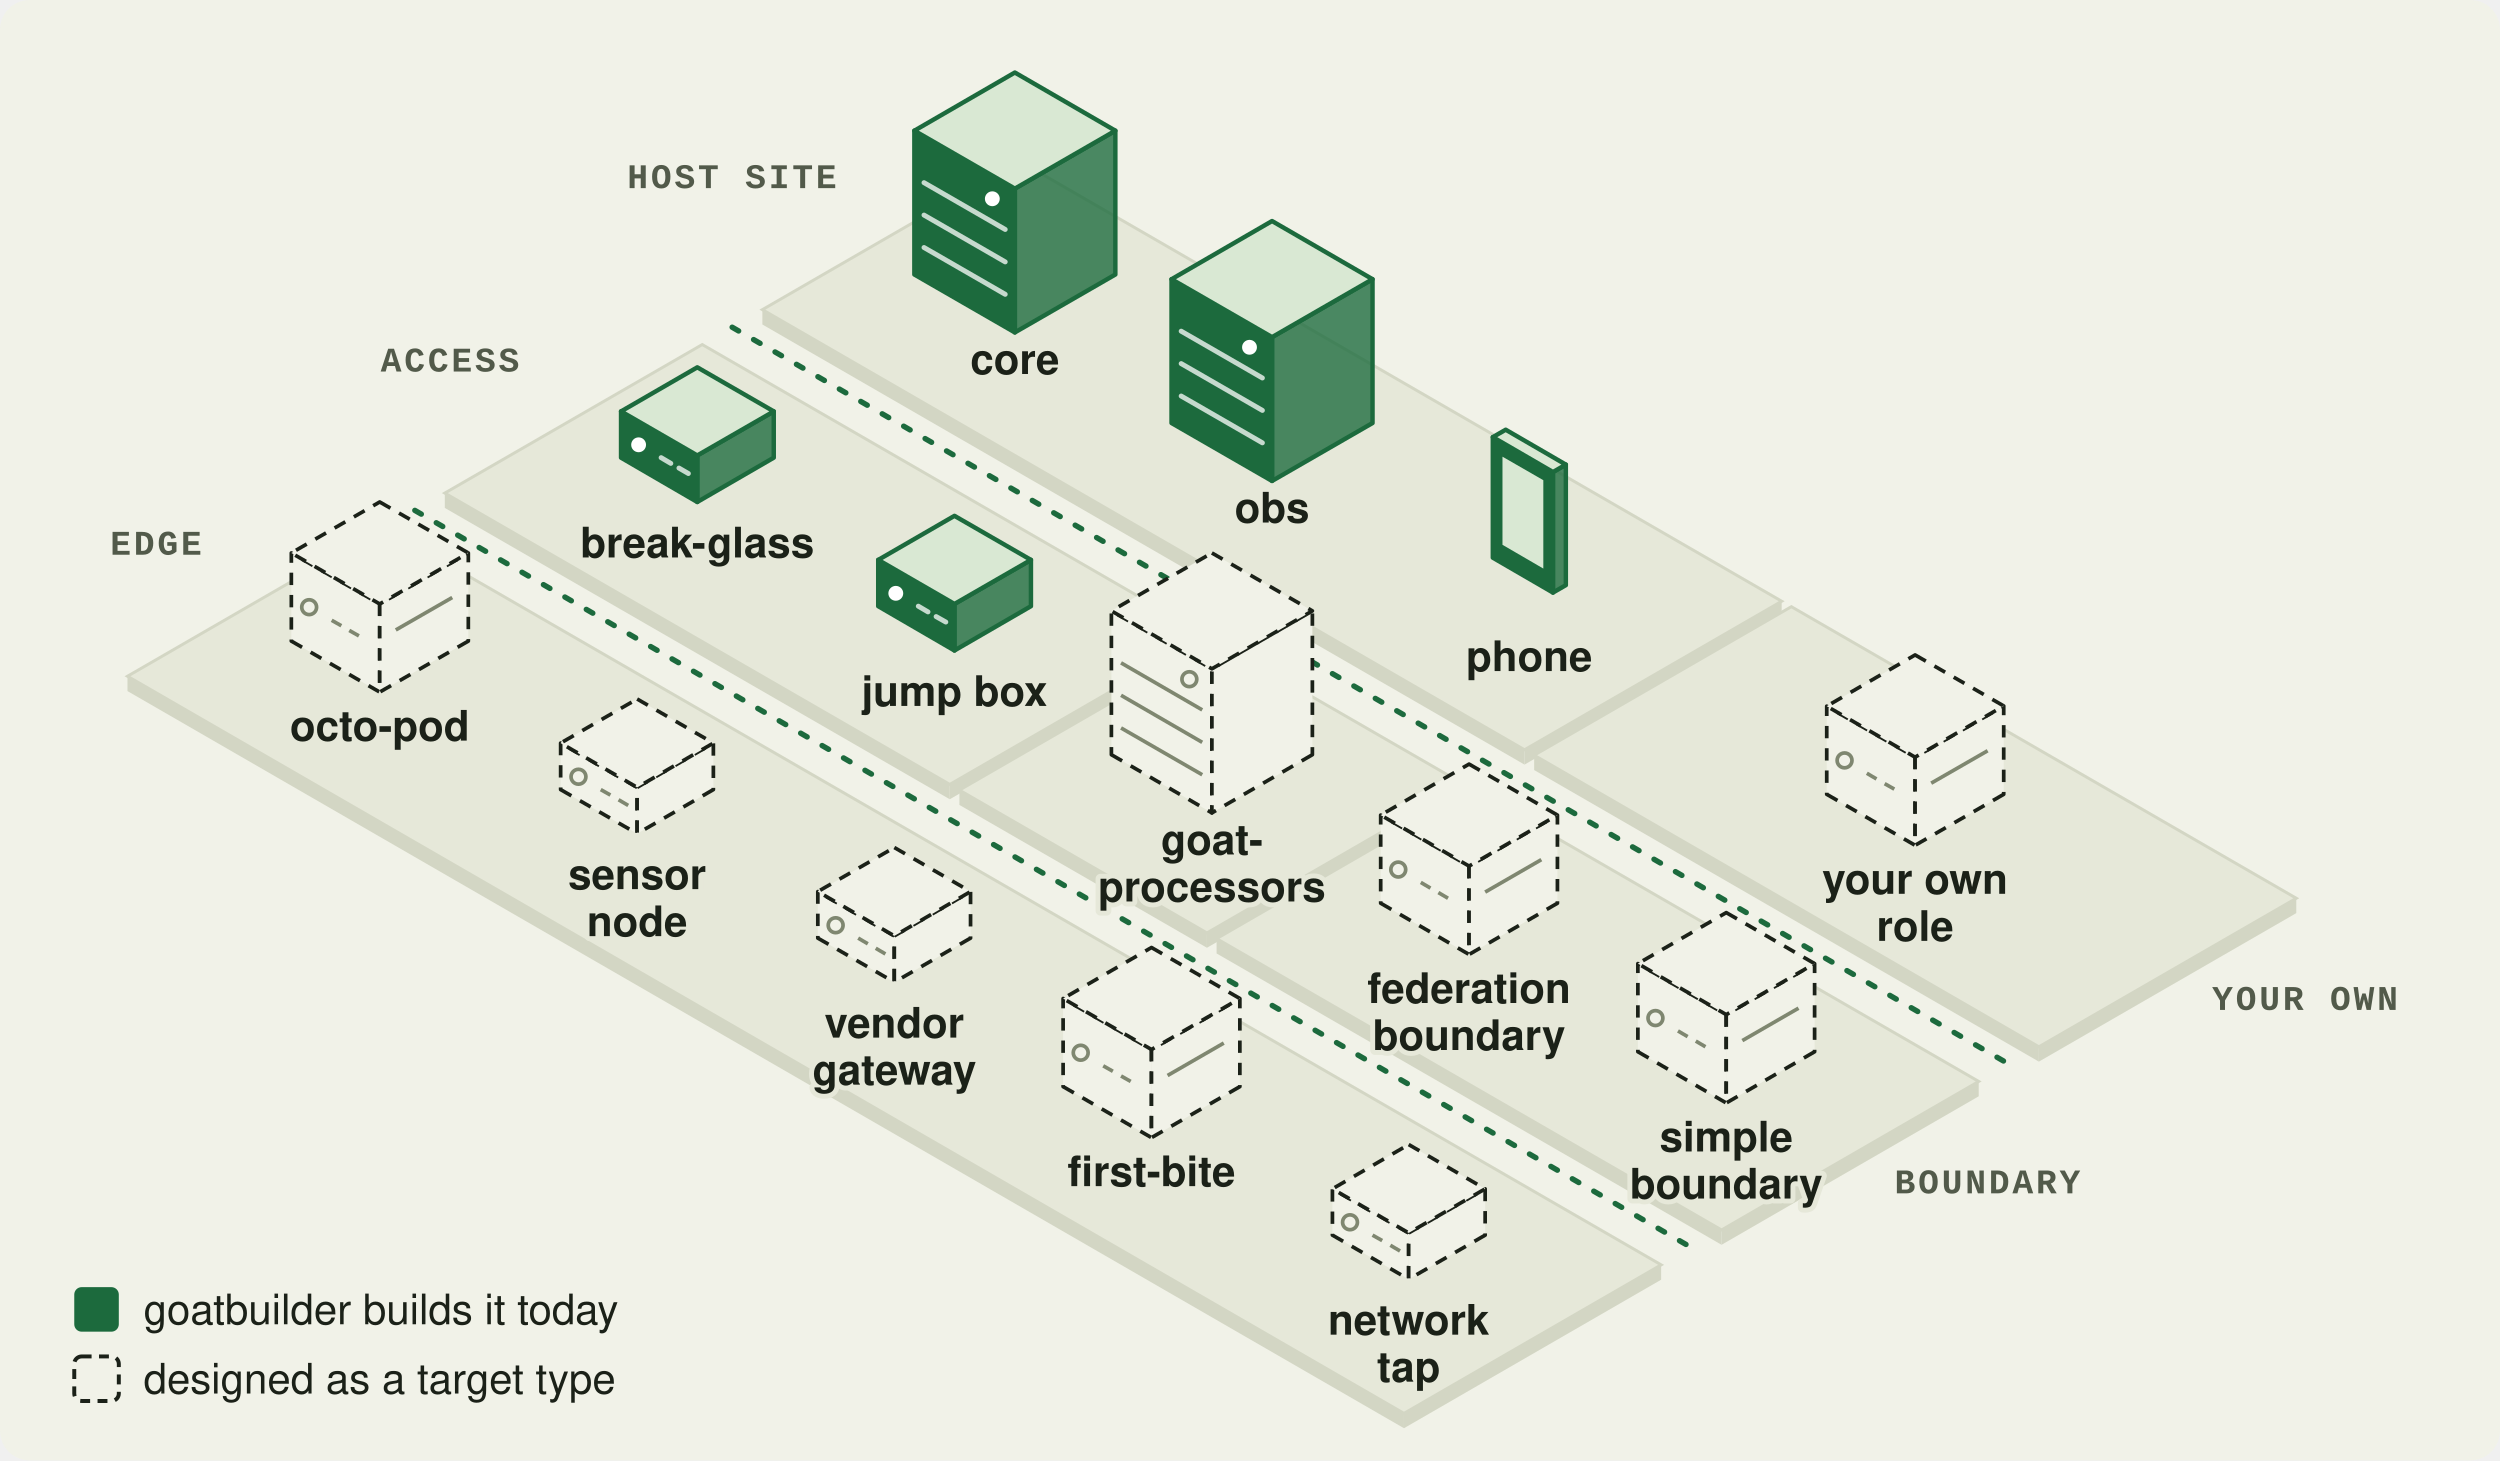
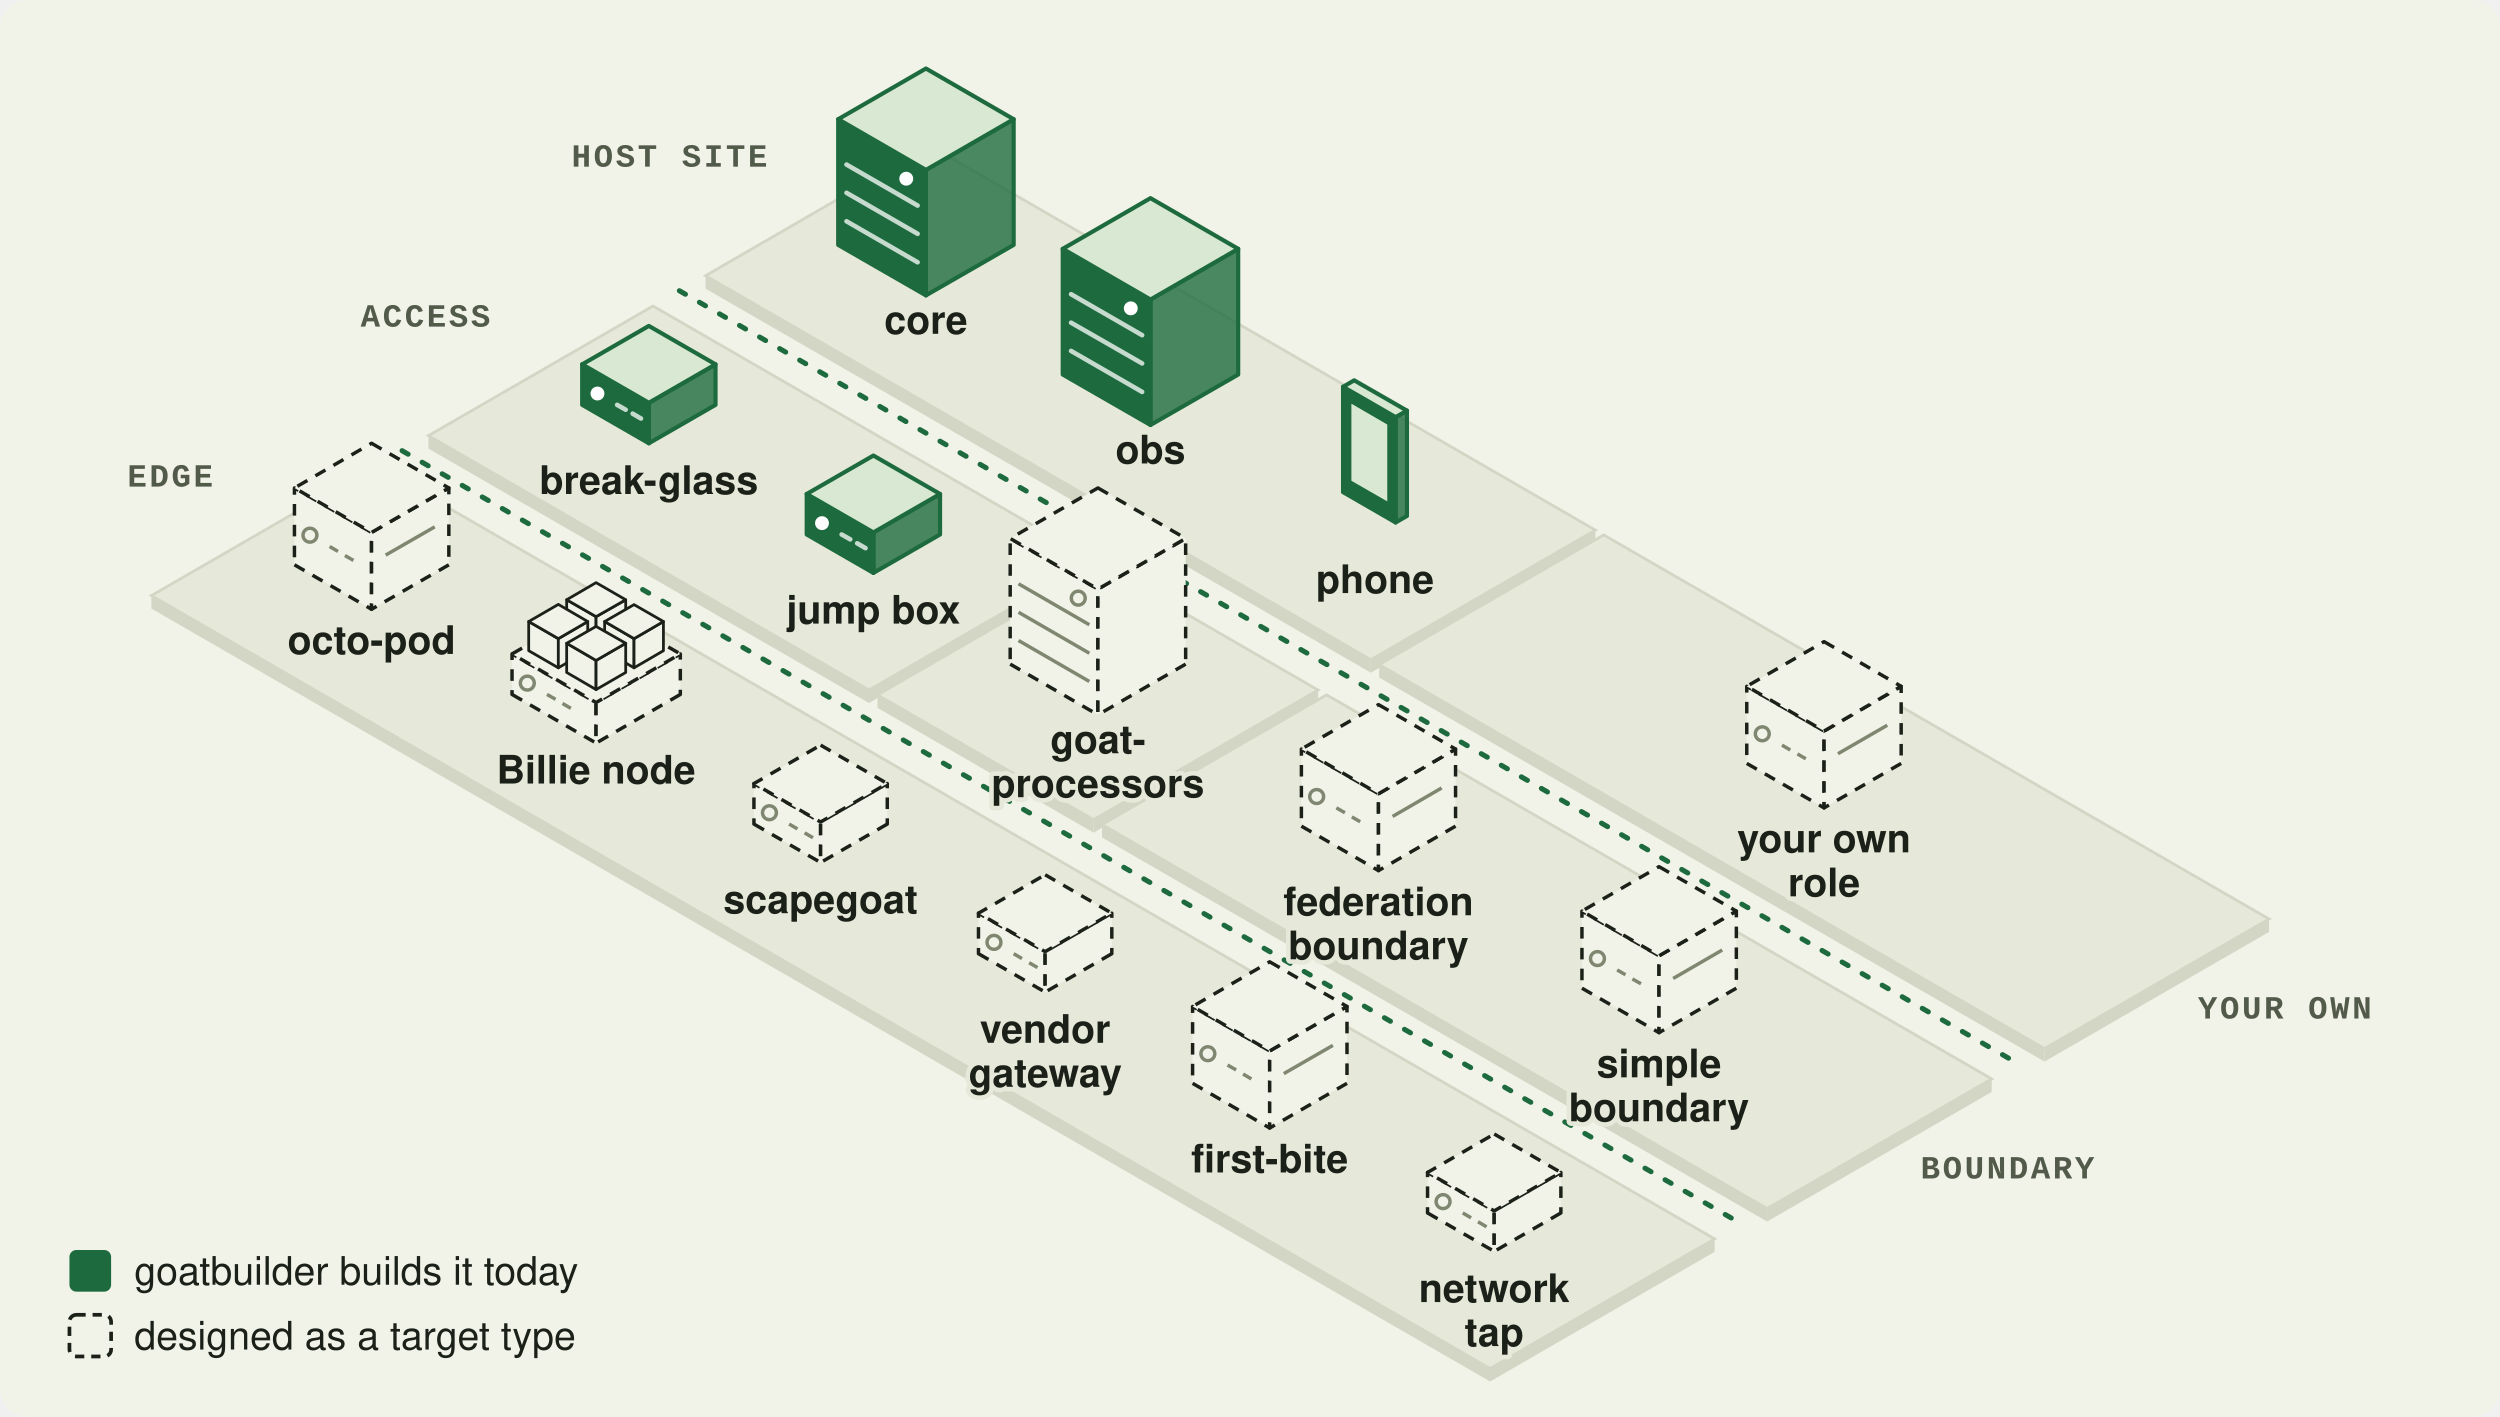
- <svg xmlns="http://www.w3.org/2000/svg" class="scene" viewBox="30 0 1010 590" role="img" aria-label="Thirteen machine roles on one site plan, and a place for your own. Solid, built by goatbuilder today: core, obs, phone, break-glass, network-gear jump box. Dashed, designed as goatbuilder target types: goat-processors, federation boundary, simple boundary, octo-pod, sensor node, vendor gateway, first-bite, network tap, and a role of your own.">
+ <svg xmlns="http://www.w3.org/2000/svg" class="scene" viewBox="30 0 1080 612" role="img" aria-label="Thirteen machine roles on one site plan, and a place for your own. Solid, built by goatbuilder today: core, obs, phone, break-glass, network-gear jump box. Dashed, designed as goatbuilder target types: goat-processors, federation boundary, simple boundary, octo-pod, Billie node with its kids, scapegoat, vendor gateway, first-bite, network tap, and a role of your own.">
  <style>
.scene{font-family:'Helvetica Neue', Helvetica, Arial, 'Liberation Sans', sans-serif;overflow:visible}
.scene .pd{fill:#e6e8d9;stroke:#d3d6c4;stroke-width:1.2}.scene .pe{fill:#d3d6c4}
.scene .mesh{stroke:#1c6a3d;stroke-width:2.2;fill:none;stroke-dasharray:3 7;stroke-linecap:round}
.scene .gl{font:700 14px ui-monospace, 'SF Mono', Menlo, Consolas, 'Liberation Mono', monospace;letter-spacing:.08em;fill:#525a4a}
.scene .ml{font-size:17px;font-weight:700;fill:#1b2118;paint-order:stroke fill;stroke:#e6e8d9;stroke-width:4px;stroke-linejoin:round}
.scene .hit{fill:transparent}.scene .ring{fill:none;stroke:none}
.scene .body polygon{stroke-linejoin:round}
.scene .built .st{fill:#d9e8d3;stroke:#1c6a3d;stroke-width:1.8}
.scene .built .sl{fill:#1c6a3d;stroke:#1c6a3d;stroke-width:1.8}
.scene .built .sr{fill:#1c6a3d;fill-opacity:.78;stroke:#1c6a3d;stroke-width:1.8}
.scene .built .scr{fill:#d9e8d3}
.scene .built .dt{stroke:#ffffff;stroke-width:2;stroke-linecap:round;opacity:.75}
.scene .built .led{fill:#ffffff}
.scene .plan .st,.scene .plan .sl,.scene .plan .sr{fill:#f1f2e8;stroke:#1b2118;stroke-width:1.5;stroke-dasharray:5 4}
+ .scene .plan .kid polygon{stroke-dasharray:none;stroke-width:1.2}
.scene .plan .dt{stroke:#7f8770;stroke-width:1.5}.scene .plan .led{fill:none;stroke:#7f8770;stroke-width:1.5}
</style>
-   <rect x="30" width="1010" height="590" rx="12" fill="#f1f2e8" />
-   <polygon class="pe" points="338.0,125.1 645.9,302.9 645.9,308.9 338.0,131.1" />
-   <polygon class="pe" points="749.8,242.9 645.9,302.9 645.9,308.9 749.8,248.9" />
-   <polygon class="pd" points="441.9,65.1 749.8,242.9 645.9,302.9 338.0,125.1" />
-   <polygon class="pe" points="649.8,305.1 853.7,422.9 853.7,428.9 649.8,311.1" />
-   <polygon class="pe" points="957.7,362.9 853.7,422.9 853.7,428.9 957.7,368.9" />
-   <polygon class="pd" points="753.7,245.1 957.7,362.9 853.7,422.9 649.8,305.1" />
-   <polygon class="pe" points="209.7,199.2 413.7,316.9 413.7,322.9 209.7,205.2" />
-   <polygon class="pe" points="517.6,256.9 413.7,316.9 413.7,322.9 517.6,262.9" />
-   <polygon class="pd" points="313.7,139.2 517.6,256.9 413.7,316.9 209.7,199.2" />
-   <polygon class="pe" points="417.6,319.2 517.6,376.9 517.6,382.9 417.6,325.2" />
-   <polygon class="pe" points="621.5,316.9 517.6,376.9 517.6,382.9 621.5,322.9" />
-   <polygon class="pd" points="521.5,259.2 621.5,316.9 517.6,376.9 417.6,319.2" />
-   <polygon class="pe" points="521.5,379.2 725.5,496.9 725.5,502.9 521.5,385.2" />
-   <polygon class="pe" points="829.4,436.9 725.5,496.9 725.5,502.9 829.4,442.9" />
-   <polygon class="pd" points="625.4,319.2 829.4,436.9 725.5,496.9 521.5,379.2" />
-   <polygon class="pe" points="81.5,273.2 597.2,571.0 597.2,577.0 81.5,279.2" />
-   <polygon class="pe" points="701.1,511.0 597.2,571.0 597.2,577.0 701.1,517.0" />
-   <polygon class="pd" points="185.4,213.2 701.1,511.0 597.2,571.0 81.5,273.2" />
-   <path class="mesh" d="M325.8 132.2L841.6 429.9" />
-   <path class="mesh" d="M197.6 206.2L713.3 504.0" />
-   <text class="gl" x="368.0" y="76.0" text-anchor="end">HOST SITE</text>
-   <text class="gl" x="239.8" y="150.1" text-anchor="end">ACCESS</text>
-   <text class="gl" x="111.5" y="224.1" text-anchor="end">EDGE</text>
-   <text class="gl" x="923.7" y="408.0" text-anchor="start">YOUR OWN</text>
-   <text class="gl" x="795.4" y="482.1" text-anchor="start">BOUNDARY</text>
+   <rect x="30" width="1080" height="612" rx="12" fill="#f1f2e8" />
+   <polygon class="pe" points="334.8,119.1 622.2,285.0 622.2,290.6 334.8,124.7" />
+   <polygon class="pe" points="719.2,229.0 622.2,285.0 622.2,290.6 719.2,234.6" />
+   <polygon class="pd" points="431.8,63.0 719.2,229.0 622.2,285.0 334.8,119.1" />
+   <polygon class="pe" points="625.8,287.1 913.2,453.0 913.2,458.6 625.8,292.7" />
+   <polygon class="pe" points="1010.2,397.0 913.2,453.0 913.2,458.6 1010.2,402.6" />
+   <polygon class="pd" points="722.8,231.1 1010.2,397.0 913.2,453.0 625.8,287.1" />
+   <polygon class="pe" points="215.1,188.2 405.4,298.1 405.4,303.7 215.1,193.8" />
+   <polygon class="pe" points="502.4,242.1 405.4,298.1 405.4,303.7 502.4,247.7" />
+   <polygon class="pd" points="312.1,132.2 502.4,242.1 405.4,298.1 215.1,188.2" />
+   <polygon class="pe" points="409.1,300.2 502.4,354.1 502.4,359.7 409.1,305.8" />
+   <polygon class="pe" points="599.4,298.1 502.4,354.1 502.4,359.7 599.4,303.7" />
+   <polygon class="pd" points="506.1,244.2 599.4,298.1 502.4,354.1 409.1,300.2" />
+   <polygon class="pe" points="506.1,356.2 793.4,522.1 793.4,527.7 506.1,361.8" />
+   <polygon class="pe" points="890.4,466.1 793.4,522.1 793.4,527.7 890.4,471.7" />
+   <polygon class="pd" points="603.1,300.2 890.4,466.1 793.4,522.1 506.1,356.2" />
+   <polygon class="pe" points="95.4,257.3 673.7,591.2 673.7,596.8 95.4,262.9" />
+   <polygon class="pe" points="770.7,535.2 673.7,591.2 673.7,596.8 770.7,540.8" />
+   <polygon class="pd" points="192.4,201.3 770.7,535.2 673.7,591.2 95.4,257.3" />
+   <path class="mesh" d="M323.5 125.6L901.8 459.5" />
+   <path class="mesh" d="M203.7 194.7L782.1 528.6" />
+   <text class="gl" x="361.5" y="72.0" text-anchor="end">HOST SITE</text>
+   <text class="gl" x="241.8" y="141.1" text-anchor="end">ACCESS</text>
+   <text class="gl" x="122.0" y="210.2" text-anchor="end">EDGE</text>
+   <text class="gl" x="979.5" y="440.0" text-anchor="start">YOUR OWN</text>
+   <text class="gl" x="859.7" y="509.1" text-anchor="start">BOUNDARY</text>
  <g class="mach built" data-k="core" id="m-core">
-     <polygon class="hit" points="440.0,67.8 537.4,124.0 440.0,180.2 342.6,124.0" />
-     <polygon class="ring" points="440.0,76.9 498.8,110.9 440.0,144.8 381.2,110.9" />
-     <g class="body">
-       <polygon class="sl" points="399.4,110.9 440.0,134.3 440.0,76.2 399.4,52.8" />
-       <polygon class="sr" points="480.6,110.9 440.0,134.3 440.0,76.2 480.6,52.8" />
-       <polygon class="st" points="440.0,29.3 480.6,52.8 440.0,76.2 399.4,52.8" />
-       <path class="dt" d="M403.3 100.0L436.1 118.9" />
-       <path class="dt" d="M403.3 86.9L436.1 105.8" />
-       <path class="dt" d="M403.3 73.8L436.1 92.7" />
-       <circle class="led" cx="430.9" cy="80.3" r="3" />
-     </g>
-     <text class="ml" x="440.0" y="151.1" text-anchor="middle">core</text>
+     <polygon class="hit" points="430.0,65.5 520.9,118.0 430.0,170.5 339.1,118.0" />
+     <polygon class="ring" points="430.0,74.1 484.9,105.8 430.0,137.4 375.1,105.8" />
+     <g class="body">
+       <polygon class="sl" points="392.1,105.8 430.0,127.6 430.0,73.4 392.1,51.5" />
+       <polygon class="sr" points="467.9,105.8 430.0,127.6 430.0,73.4 467.9,51.5" />
+       <polygon class="st" points="430.0,29.6 467.9,51.5 430.0,73.4 392.1,51.5" />
+       <path class="dt" d="M395.7 95.6L426.4 113.3" />
+       <path class="dt" d="M395.7 83.3L426.4 101.0" />
+       <path class="dt" d="M395.7 71.1L426.4 88.8" />
+       <circle class="led" cx="421.5" cy="77.2" r="3" />
+     </g>
+     <text class="ml" x="430.0" y="144.2" text-anchor="middle">core</text>
  </g>
  <g class="mach built" data-k="obs" id="m-obs">
-     <polygon class="hit" points="543.9,127.8 641.4,184.0 543.9,240.2 446.5,184.0" />
-     <polygon class="ring" points="543.9,136.9 602.7,170.9 543.9,204.8 485.1,170.9" />
-     <g class="body">
-       <polygon class="sl" points="503.3,170.9 543.9,194.3 543.9,136.2 503.3,112.8" />
-       <polygon class="sr" points="584.5,170.9 543.9,194.3 543.9,136.2 584.5,112.8" />
-       <polygon class="st" points="543.9,89.3 584.5,112.8 543.9,136.2 503.3,112.8" />
-       <path class="dt" d="M507.2 160.0L540.0 178.9" />
-       <path class="dt" d="M507.2 146.9L540.0 165.8" />
-       <path class="dt" d="M507.2 133.8L540.0 152.7" />
-       <circle class="led" cx="534.8" cy="140.3" r="3" />
-     </g>
-     <text class="ml" x="543.9" y="211.1" text-anchor="middle">obs</text>
+     <polygon class="hit" points="527.0,121.5 617.9,174.0 527.0,226.5 436.1,174.0" />
+     <polygon class="ring" points="527.0,130.1 581.9,161.8 527.0,193.4 472.1,161.8" />
+     <g class="body">
+       <polygon class="sl" points="489.1,161.8 527.0,183.6 527.0,129.4 489.1,107.5" />
+       <polygon class="sr" points="564.9,161.8 527.0,183.6 527.0,129.4 564.9,107.5" />
+       <polygon class="st" points="527.0,85.6 564.9,107.5 527.0,129.4 489.1,107.5" />
+       <path class="dt" d="M492.7 151.6L523.4 169.3" />
+       <path class="dt" d="M492.7 139.4L523.4 157.0" />
+       <path class="dt" d="M492.7 127.1L523.4 144.8" />
+       <circle class="led" cx="518.5" cy="133.2" r="3" />
+     </g>
+     <text class="ml" x="527.0" y="200.2" text-anchor="middle">obs</text>
  </g>
  <g class="mach built" data-k="phone" id="m-phone">
-     <polygon class="hit" points="647.8,187.8 745.3,244.0 647.8,300.2 550.4,244.0" />
-     <polygon class="ring" points="638.3,211.8 680.8,236.4 657.4,249.9 614.9,225.3" />
-     <g class="body">
-       <polygon class="sl" points="633.1,225.3 657.4,239.4 657.4,190.7 633.1,176.6" />
-       <polygon class="sr" points="662.6,236.4 657.4,239.4 657.4,190.7 662.6,187.7" />
-       <polygon class="st" points="638.3,173.6 662.6,187.7 657.4,190.7 633.1,176.6" />
-       <polygon class="scr" points="637.0,220.1 653.5,229.7 653.5,194.0 637.0,184.5" />
-     </g>
-     <text class="ml" x="647.8" y="271.1" text-anchor="middle">phone</text>
+     <polygon class="hit" points="624.0,177.5 714.9,230.0 624.0,282.5 533.1,230.0" />
+     <polygon class="ring" points="615.0,200.0 654.8,222.9 632.9,235.5 593.2,212.6" />
+     <g class="body">
+       <polygon class="sl" points="610.2,212.6 632.9,225.7 632.9,180.2 610.2,167.1" />
+       <polygon class="sr" points="637.8,222.9 632.9,225.7 632.9,180.2 637.8,177.4" />
+       <polygon class="st" points="615.0,164.3 637.8,177.4 632.9,180.2 610.2,167.1" />
+       <polygon class="scr" points="613.8,207.7 629.3,216.6 629.3,183.4 613.8,174.4" />
+     </g>
+     <text class="ml" x="624.0" y="256.2" text-anchor="middle">phone</text>
  </g>
  <g class="mach plan" data-k="own" id="m-own">
-     <polygon class="hit" points="803.7,277.8 901.2,334.0 803.7,390.3 706.3,334.0" />
-     <polygon class="ring" points="803.7,289.8 857.6,320.9 803.7,352.0 749.8,320.9" />
-     <g class="body">
-       <polygon class="sl" points="768.0,320.9 803.7,341.5 803.7,305.9 768.0,285.3" />
-       <polygon class="sr" points="839.5,320.9 803.7,341.5 803.7,305.9 839.5,285.2" />
-       <polygon class="st" points="803.7,264.6 839.5,285.2 803.7,305.9 768.0,285.3" />
-       <circle class="led" cx="775.2" cy="307.2" r="3" />
-       <path class="dt" d="M784.2 312.4L788.1 314.7" />
-       <path class="dt" d="M791.4 316.6L795.3 318.8" />
-       <path class="dt" d="M833.0 303.3L810.2 316.4" />
-     </g>
-     <text class="ml" x="803.7" y="361.1" text-anchor="middle">your own</text>
-     <text class="ml" x="803.7" y="380.1" text-anchor="middle">role</text>
+     <polygon class="hit" points="818.0,289.5 908.9,342.0 818.0,394.5 727.0,342.0" />
+     <polygon class="ring" points="818.0,300.7 868.3,329.8 818.0,358.8 767.7,329.8" />
+     <g class="body">
+       <polygon class="sl" points="784.6,329.8 818.0,349.0 818.0,315.8 784.6,296.5" />
+       <polygon class="sr" points="851.3,329.8 818.0,349.0 818.0,315.8 851.3,296.5" />
+       <polygon class="st" points="818.0,277.2 851.3,296.5 818.0,315.8 784.6,296.5" />
+       <circle class="led" cx="791.3" cy="317.0" r="3" />
+       <path class="dt" d="M799.8 321.9L803.4 324.0" />
+       <path class="dt" d="M806.5 325.7L810.1 327.8" />
+       <path class="dt" d="M845.3 313.3L824.0 325.6" />
+     </g>
+     <text class="ml" x="818.0" y="368.2" text-anchor="middle">your own</text>
+     <text class="ml" x="818.0" y="387.2" text-anchor="middle">role</text>
  </g>
  <g class="mach built" data-k="breakglass" id="m-breakglass">
-     <polygon class="hit" points="311.7,141.8 409.1,198.1 311.7,254.3 214.3,198.1" />
-     <polygon class="ring" points="311.7,156.6 360.8,184.9 311.7,213.3 262.7,184.9" />
-     <g class="body">
-       <polygon class="sl" points="280.9,184.9 311.7,202.8 311.7,184.0 280.9,166.2" />
-       <polygon class="sr" points="342.6,184.9 311.7,202.8 311.7,184.0 342.6,166.2" />
-       <polygon class="st" points="311.7,148.4 342.6,166.2 311.7,184.0 280.9,166.2" />
-       <circle class="led" cx="288.0" cy="179.7" r="3" />
-       <path class="dt" d="M297.1 184.9L301.0 187.2" />
-       <path class="dt" d="M304.3 189.1L308.1 191.3" />
-     </g>
-     <text class="ml" x="311.7" y="225.2" text-anchor="middle">break-glass</text>
+     <polygon class="hit" points="310.3,134.6 401.2,187.1 310.3,239.6 219.3,187.1" />
+     <polygon class="ring" points="310.3,148.4 356.0,174.9 310.3,201.3 264.5,174.9" />
+     <g class="body">
+       <polygon class="sl" points="281.5,174.9 310.3,191.5 310.3,174.0 281.5,157.4" />
+       <polygon class="sr" points="339.1,174.9 310.3,191.5 310.3,174.0 339.1,157.4" />
+       <polygon class="st" points="310.3,140.8 339.1,157.4 310.3,174.0 281.5,157.4" />
+       <circle class="led" cx="288.1" cy="170.0" r="3" />
+       <path class="dt" d="M296.6 174.9L300.3 177.0" />
+       <path class="dt" d="M303.3 178.7L306.9 180.8" />
+     </g>
+     <text class="ml" x="310.3" y="213.4" text-anchor="middle">break-glass</text>
  </g>
  <g class="mach built" data-k="network-jump" id="m-network-jump">
-     <polygon class="hit" points="415.6,201.8 513.1,258.1 415.6,314.3 318.2,258.1" />
-     <polygon class="ring" points="415.6,216.6 464.7,244.9 415.6,273.2 366.6,244.9" />
-     <g class="body">
-       <polygon class="sl" points="384.8,244.9 415.6,262.8 415.6,244.0 384.8,226.2" />
-       <polygon class="sr" points="446.5,244.9 415.6,262.8 415.6,244.0 446.5,226.2" />
-       <polygon class="st" points="415.6,208.4 446.5,226.2 415.6,244.0 384.8,226.2" />
-       <circle class="led" cx="391.9" cy="239.7" r="3" />
-       <path class="dt" d="M401.0 244.9L404.9 247.2" />
-       <path class="dt" d="M408.2 249.1L412.1 251.3" />
-     </g>
-     <text class="ml" x="415.6" y="285.2" text-anchor="middle">jump box</text>
+     <polygon class="hit" points="407.3,190.6 498.2,243.1 407.3,295.6 316.3,243.1" />
+     <polygon class="ring" points="407.3,204.5 453.0,230.9 407.3,257.3 361.5,230.9" />
+     <g class="body">
+       <polygon class="sl" points="378.5,230.9 407.3,247.5 407.3,230.0 378.5,213.4" />
+       <polygon class="sr" points="436.1,230.9 407.3,247.5 407.3,230.0 436.1,213.4" />
+       <polygon class="st" points="407.3,196.8 436.1,213.4 407.3,230.0 378.5,213.4" />
+       <circle class="led" cx="385.1" cy="226.0" r="3" />
+       <path class="dt" d="M393.6 230.9L397.3 233.0" />
+       <path class="dt" d="M400.3 234.7L403.9 236.8" />
+     </g>
+     <text class="ml" x="407.3" y="269.4" text-anchor="middle">jump box</text>
  </g>
  <g class="mach plan" data-k="processors" id="m-processors">
-     <polygon class="hit" points="519.6,261.8 617.0,318.1 519.6,374.3 422.1,318.1" />
-     <polygon class="ring" points="519.6,271.0 578.3,304.9 519.6,338.9 460.8,304.9" />
-     <g class="body">
-       <polygon class="sl" points="479.0,304.9 519.6,328.4 519.6,270.2 479.0,246.8" />
-       <polygon class="sr" points="560.2,304.9 519.6,328.4 519.6,270.2 560.2,246.8" />
-       <polygon class="st" points="519.6,223.4 560.2,246.8 519.6,270.2 479.0,246.8" />
-       <path class="dt" d="M482.9 294.1L515.7 313.0" />
-       <path class="dt" d="M482.9 280.9L515.7 299.9" />
-       <path class="dt" d="M482.9 267.8L515.7 286.8" />
-       <circle class="led" cx="510.5" cy="274.4" r="3" />
-     </g>
-     <text class="ml" x="519.6" y="345.2" text-anchor="middle">goat-</text>
-     <text class="ml" x="519.6" y="364.2" text-anchor="middle">processors</text>
+     <polygon class="hit" points="504.3,246.6 595.2,299.1 504.3,351.6 413.3,299.1" />
+     <polygon class="ring" points="504.3,255.2 559.1,286.9 504.3,318.6 449.4,286.9" />
+     <g class="body">
+       <polygon class="sl" points="466.4,286.9 504.3,308.8 504.3,254.5 466.4,232.6" />
+       <polygon class="sr" points="542.2,286.9 504.3,308.8 504.3,254.5 542.2,232.6" />
+       <polygon class="st" points="504.3,210.8 542.2,232.6 504.3,254.5 466.4,232.6" />
+       <path class="dt" d="M470.0 276.7L500.6 294.4" />
+       <path class="dt" d="M470.0 264.5L500.6 282.2" />
+       <path class="dt" d="M470.0 252.2L500.6 269.9" />
+       <circle class="led" cx="495.8" cy="258.4" r="3" />
+     </g>
+     <text class="ml" x="504.3" y="325.4" text-anchor="middle">goat-</text>
+     <text class="ml" x="504.3" y="344.4" text-anchor="middle">processors</text>
  </g>
  <g class="mach plan" data-k="federation" id="m-federation">
-     <polygon class="hit" points="623.5,321.8 720.9,378.1 623.5,434.3 526.1,378.1" />
-     <polygon class="ring" points="623.5,333.8 677.4,364.9 623.5,396.1 569.6,364.9" />
-     <g class="body">
-       <polygon class="sl" points="587.8,364.9 623.5,385.6 623.5,349.9 587.8,329.3" />
-       <polygon class="sr" points="659.2,364.9 623.5,385.6 623.5,349.9 659.2,329.3" />
-       <polygon class="st" points="623.5,308.7 659.2,329.3 623.5,349.9 587.8,329.3" />
-       <circle class="led" cx="594.9" cy="351.3" r="3" />
-       <path class="dt" d="M604.0 356.5L607.9 358.8" />
-       <path class="dt" d="M611.1 360.6L615.0 362.9" />
-       <path class="dt" d="M652.7 347.3L630.0 360.4" />
-     </g>
-     <text class="ml" x="623.5" y="405.2" text-anchor="middle">federation</text>
-     <text class="ml" x="623.5" y="424.2" text-anchor="middle">boundary</text>
+     <polygon class="hit" points="625.5,316.6 716.4,369.1 625.5,421.6 534.6,369.1" />
+     <polygon class="ring" points="625.5,327.8 675.8,356.9 625.5,385.9 575.2,356.9" />
+     <g class="body">
+       <polygon class="sl" points="592.2,356.9 625.5,376.1 625.5,342.9 592.2,323.6" />
+       <polygon class="sr" points="658.8,356.9 625.5,376.1 625.5,342.9 658.8,323.6" />
+       <polygon class="st" points="625.5,304.4 658.8,323.6 625.5,342.9 592.2,323.6" />
+       <circle class="led" cx="598.8" cy="344.1" r="3" />
+       <path class="dt" d="M607.3 349.0L611.0 351.1" />
+       <path class="dt" d="M614.0 352.9L617.6 355.0" />
+       <path class="dt" d="M652.8 340.4L631.6 352.7" />
+     </g>
+     <text class="ml" x="625.5" y="395.4" text-anchor="middle">federation</text>
+     <text class="ml" x="625.5" y="414.4" text-anchor="middle">boundary</text>
  </g>
  <g class="mach plan" data-k="simple" id="m-simple">
-     <polygon class="hit" points="727.4,381.8 824.8,438.1 727.4,494.3 630.0,438.1" />
-     <polygon class="ring" points="727.4,393.8 781.3,424.9 727.4,456.1 673.5,424.9" />
-     <g class="body">
-       <polygon class="sl" points="691.7,424.9 727.4,445.6 727.4,409.9 691.7,389.3" />
-       <polygon class="sr" points="763.1,424.9 727.4,445.6 727.4,409.9 763.1,389.3" />
-       <polygon class="st" points="727.4,368.7 763.1,389.3 727.4,409.9 691.7,389.3" />
-       <circle class="led" cx="698.8" cy="411.3" r="3" />
-       <path class="dt" d="M707.9 416.5L711.8 418.8" />
-       <path class="dt" d="M715.1 420.6L719.0 422.9" />
-       <path class="dt" d="M756.6 407.3L733.9 420.4" />
-     </g>
-     <text class="ml" x="727.4" y="465.2" text-anchor="middle">simple</text>
-     <text class="ml" x="727.4" y="484.2" text-anchor="middle">boundary</text>
+     <polygon class="hit" points="746.7,386.6 837.7,439.1 746.7,491.6 655.8,439.1" />
+     <polygon class="ring" points="746.7,397.8 797.1,426.9 746.7,455.9 696.4,426.9" />
+     <g class="body">
+       <polygon class="sl" points="713.4,426.9 746.7,446.1 746.7,412.9 713.4,393.6" />
+       <polygon class="sr" points="780.1,426.9 746.7,446.1 746.7,412.9 780.1,393.6" />
+       <polygon class="st" points="746.7,374.4 780.1,393.6 746.7,412.9 713.4,393.6" />
+       <circle class="led" cx="720.1" cy="414.1" r="3" />
+       <path class="dt" d="M728.6 419.0L732.2 421.1" />
+       <path class="dt" d="M735.2 422.9L738.9 425.0" />
+       <path class="dt" d="M774.0 410.4L752.8 422.7" />
+     </g>
+     <text class="ml" x="746.7" y="465.4" text-anchor="middle">simple</text>
+     <text class="ml" x="746.7" y="484.4" text-anchor="middle">boundary</text>
  </g>
  <g class="mach plan" data-k="octo-pod" id="m-octo-pod">
-     <polygon class="hit" points="183.4,215.9 280.9,272.1 183.4,328.4 86.0,272.1" />
-     <polygon class="ring" points="183.4,227.9 237.4,259.0 183.4,290.1 129.5,259.0" />
-     <g class="body">
-       <polygon class="sl" points="147.7,259.0 183.4,279.6 183.4,244.0 147.7,223.4" />
-       <polygon class="sr" points="219.2,259.0 183.4,279.6 183.4,244.0 219.2,223.4" />
-       <polygon class="st" points="183.4,202.8 219.2,223.4 183.4,244.0 147.7,223.4" />
-       <circle class="led" cx="154.9" cy="245.3" r="3" />
-       <path class="dt" d="M164.0 250.6L167.9 252.8" />
-       <path class="dt" d="M171.1 254.7L175.0 256.9" />
-       <path class="dt" d="M212.7 241.4L189.9 254.5" />
-     </g>
-     <text class="ml" x="183.4" y="299.2" text-anchor="middle">octo-pod</text>
+     <polygon class="hit" points="190.5,203.8 281.5,256.2 190.5,308.8 99.6,256.2" />
+     <polygon class="ring" points="190.5,215.0 240.9,244.0 190.5,273.1 140.2,244.0" />
+     <g class="body">
+       <polygon class="sl" points="157.2,244.0 190.5,263.2 190.5,230.0 157.2,210.8" />
+       <polygon class="sr" points="223.9,244.0 190.5,263.2 190.5,230.0 223.9,210.8" />
+       <polygon class="st" points="190.5,191.5 223.9,210.8 190.5,230.0 157.2,210.8" />
+       <circle class="led" cx="163.9" cy="231.2" r="3" />
+       <path class="dt" d="M172.4 236.1L176.0 238.2" />
+       <path class="dt" d="M179.0 240.0L182.7 242.1" />
+       <path class="dt" d="M217.8 227.6L196.6 239.8" />
+     </g>
+     <text class="ml" x="190.5" y="282.5" text-anchor="middle">octo-pod</text>
  </g>
  <g class="mach plan" data-k="sensor" id="m-sensor">
-     <polygon class="hit" points="287.4,275.9 384.8,332.1 287.4,388.4 189.9,332.1" />
-     <polygon class="ring" points="287.4,290.7 336.4,319.0 287.4,347.3 238.3,319.0" />
-     <g class="body">
-       <polygon class="sl" points="256.5,319.0 287.4,336.8 287.4,318.1 256.5,300.2" />
-       <polygon class="sr" points="318.2,319.0 287.4,336.8 287.4,318.1 318.2,300.2" />
-       <polygon class="st" points="287.4,282.4 318.2,300.2 287.4,318.1 256.5,300.2" />
-       <circle class="led" cx="263.7" cy="313.8" r="3" />
-       <path class="dt" d="M272.7 319.0L276.6 321.2" />
-       <path class="dt" d="M279.9 323.1L283.8 325.4" />
-     </g>
-     <text class="ml" x="287.4" y="359.2" text-anchor="middle">sensor</text>
-     <text class="ml" x="287.4" y="378.2" text-anchor="middle">node</text>
+     <polygon class="hit" points="287.5,259.8 378.5,312.2 287.5,364.8 196.6,312.3" />
+     <polygon class="ring" points="287.5,269.2 340.9,300.0 287.5,330.8 234.2,300.0" />
+     <g class="body">
+       <polygon class="sl" points="251.2,300.0 287.5,321.0 287.5,303.5 251.2,282.5" />
+       <polygon class="sr" points="323.9,300.0 287.5,321.0 287.5,303.5 323.9,282.5" />
+       <polygon class="st" points="287.5,261.5 323.9,282.5 287.5,303.5 251.2,282.5" />
+       <g class="kid">
+         <polygon class="sl" points="274.8,271.6 287.5,279.0 287.5,266.4 274.8,259.1" />
+         <polygon class="sr" points="300.3,271.6 287.5,279.0 287.5,266.4 300.3,259.1" />
+         <polygon class="st" points="287.5,251.7 300.3,259.1 287.5,266.4 274.8,259.1" />
+       </g>
+       <g class="kid">
+         <polygon class="sl" points="291.2,281.1 303.9,288.5 303.9,275.9 291.2,268.5" />
+         <polygon class="sr" points="316.6,281.1 303.9,288.5 303.9,275.9 316.6,268.5" />
+         <polygon class="st" points="303.9,261.2 316.6,268.5 303.9,275.9 291.2,268.5" />
+       </g>
+       <g class="kid">
+         <polygon class="sl" points="258.4,281.1 271.2,288.5 271.2,275.9 258.4,268.5" />
+         <polygon class="sr" points="283.9,281.1 271.2,288.5 271.2,275.9 283.9,268.5" />
+         <polygon class="st" points="271.2,261.1 283.9,268.5 271.2,275.9 258.4,268.5" />
+       </g>
+       <g class="kid">
+         <polygon class="sl" points="274.8,290.5 287.5,297.9 287.5,285.3 274.8,277.9" />
+         <polygon class="sr" points="300.3,290.5 287.5,297.9 287.5,285.3 300.3,277.9" />
+         <polygon class="st" points="287.5,270.6 300.3,277.9 287.5,285.3 274.8,277.9" />
+       </g>
+       <circle class="led" cx="257.8" cy="295.1" r="3" />
+       <path class="dt" d="M266.3 300.0L270.0 302.1" />
+       <path class="dt" d="M273.0 303.9L276.6 306.0" />
+     </g>
+     <text class="ml" x="287.5" y="338.5" text-anchor="middle">Billie node</text>
+   </g>
+   <g class="mach plan" data-k="scapegoat" id="m-scapegoat">
+     <polygon class="hit" points="384.5,315.8 475.5,368.2 384.5,420.8 293.6,368.2" />
+     <polygon class="ring" points="384.5,329.6 430.3,356.0 384.5,382.4 338.8,356.0" />
+     <g class="body">
+       <polygon class="sl" points="355.7,356.0 384.5,372.6 384.5,355.1 355.7,338.5" />
+       <polygon class="sr" points="413.3,356.0 384.5,372.6 384.5,355.1 413.3,338.5" />
+       <polygon class="st" points="384.5,321.9 413.3,338.5 384.5,355.1 355.7,338.5" />
+       <circle class="led" cx="362.4" cy="351.1" r="3" />
+       <path class="dt" d="M370.9 356.0L374.5 358.1" />
+       <path class="dt" d="M377.6 359.8L381.2 361.9" />
+     </g>
+     <text class="ml" x="384.5" y="394.5" text-anchor="middle">scapegoat</text>
  </g>
  <g class="mach plan" data-k="vendor" id="m-vendor">
-     <polygon class="hit" points="391.3,335.9 488.7,392.1 391.3,448.4 293.9,392.1" />
-     <polygon class="ring" points="391.3,350.7 440.3,379.0 391.3,407.3 342.2,379.0" />
-     <g class="body">
-       <polygon class="sl" points="360.4,379.0 391.3,396.8 391.3,378.1 360.4,360.2" />
-       <polygon class="sr" points="422.1,379.0 391.3,396.8 391.3,378.1 422.1,360.2" />
-       <polygon class="st" points="391.3,342.4 422.1,360.2 391.3,378.1 360.4,360.2" />
-       <circle class="led" cx="367.6" cy="373.8" r="3" />
-       <path class="dt" d="M376.7 379.0L380.6 381.3" />
-       <path class="dt" d="M383.8 383.1L387.7 385.4" />
-     </g>
-     <text class="ml" x="391.3" y="419.2" text-anchor="middle">vendor</text>
-     <text class="ml" x="391.3" y="438.2" text-anchor="middle">gateway</text>
+     <polygon class="hit" points="481.5,371.8 572.5,424.3 481.5,476.8 390.6,424.3" />
+     <polygon class="ring" points="481.5,385.6 527.3,412.0 481.5,438.4 435.8,412.0" />
+     <g class="body">
+       <polygon class="sl" points="452.7,412.0 481.5,428.6 481.5,411.1 452.7,394.5" />
+       <polygon class="sr" points="510.3,412.0 481.5,428.6 481.5,411.1 510.3,394.5" />
+       <polygon class="st" points="481.5,377.9 510.3,394.5 481.5,411.1 452.7,394.5" />
+       <circle class="led" cx="459.4" cy="407.1" r="3" />
+       <path class="dt" d="M467.9 412.0L471.5 414.1" />
+       <path class="dt" d="M474.6 415.9L478.2 418.0" />
+     </g>
+     <text class="ml" x="481.5" y="450.5" text-anchor="middle">vendor</text>
+     <text class="ml" x="481.5" y="469.5" text-anchor="middle">gateway</text>
  </g>
  <g class="mach plan" data-k="first-bite" id="m-first-bite">
-     <polygon class="hit" points="495.2,395.9 592.6,452.1 495.2,508.4 397.8,452.1" />
-     <polygon class="ring" points="495.2,407.9 549.1,439.0 495.2,470.1 441.3,439.0" />
-     <g class="body">
-       <polygon class="sl" points="459.5,439.0 495.2,459.6 495.2,424.0 459.5,403.4" />
-       <polygon class="sr" points="530.9,439.0 495.2,459.6 495.2,424.0 530.9,403.4" />
-       <polygon class="st" points="495.2,382.8 530.9,403.4 495.2,424.0 459.5,403.4" />
-       <circle class="led" cx="466.6" cy="425.3" r="3" />
-       <path class="dt" d="M475.7 430.6L479.6 432.8" />
-       <path class="dt" d="M482.9 434.7L486.8 436.9" />
-       <path class="dt" d="M524.4 421.4L501.7 434.5" />
-     </g>
-     <text class="ml" x="495.2" y="479.2" text-anchor="middle">first-bite</text>
+     <polygon class="hit" points="578.5,427.8 669.5,480.2 578.5,532.8 487.6,480.3" />
+     <polygon class="ring" points="578.5,439.0 628.8,468.0 578.5,497.1 528.2,468.0" />
+     <g class="body">
+       <polygon class="sl" points="545.2,468.0 578.5,487.3 578.5,454.0 545.2,434.8" />
+       <polygon class="sr" points="611.9,468.0 578.5,487.3 578.5,454.0 611.9,434.8" />
+       <polygon class="st" points="578.5,415.5 611.9,434.8 578.5,454.0 545.2,434.8" />
+       <circle class="led" cx="551.8" cy="455.2" r="3" />
+       <path class="dt" d="M560.3 460.1L564.0 462.2" />
+       <path class="dt" d="M567.0 464.0L570.6 466.1" />
+       <path class="dt" d="M605.8 451.6L584.6 463.8" />
+     </g>
+     <text class="ml" x="578.5" y="506.5" text-anchor="middle">first-bite</text>
  </g>
  <g class="mach plan" data-k="tap" id="m-tap">
-     <polygon class="hit" points="599.1,455.9 696.6,512.1 599.1,568.4 501.7,512.1" />
-     <polygon class="ring" points="599.1,470.7 648.2,499.0 599.1,527.3 550.1,499.0" />
-     <g class="body">
-       <polygon class="sl" points="568.3,499.0 599.1,516.8 599.1,498.1 568.3,480.3" />
-       <polygon class="sr" points="630.0,499.0 599.1,516.8 599.1,498.1 630.0,480.3" />
-       <polygon class="st" points="599.1,462.4 630.0,480.3 599.1,498.1 568.3,480.3" />
-       <circle class="led" cx="575.4" cy="493.8" r="3" />
-       <path class="dt" d="M584.5 499.0L588.4 501.2" />
-       <path class="dt" d="M591.7 503.1L595.6 505.4" />
-     </g>
-     <text class="ml" x="599.1" y="539.2" text-anchor="middle">network</text>
-     <text class="ml" x="599.1" y="558.2" text-anchor="middle">tap</text>
-   </g>
-   <g transform="translate(60 520)">
+     <polygon class="hit" points="675.5,483.8 766.5,536.2 675.5,588.8 584.6,536.2" />
+     <polygon class="ring" points="675.5,497.6 721.3,524.0 675.5,550.4 629.7,524.0" />
+     <g class="body">
+       <polygon class="sl" points="646.7,524.0 675.5,540.6 675.5,523.1 646.7,506.5" />
+       <polygon class="sr" points="704.3,524.0 675.5,540.6 675.5,523.1 704.3,506.5" />
+       <polygon class="st" points="675.5,489.9 704.3,506.5 675.5,523.1 646.7,506.5" />
+       <circle class="led" cx="653.4" cy="519.1" r="3" />
+       <path class="dt" d="M661.9 524.0L665.5 526.1" />
+       <path class="dt" d="M668.5 527.8L672.2 530.0" />
+     </g>
+     <text class="ml" x="675.5" y="562.5" text-anchor="middle">network</text>
+     <text class="ml" x="675.5" y="581.5" text-anchor="middle">tap</text>
+   </g>
+   <g transform="translate(60 540)">
    <rect width="18" height="18" rx="3" fill="#1c6a3d" />
    <text x="28" y="15" font-size="17" fill="#1b2118">goatbuilder builds it today</text>
    <rect y="28" width="18" height="18" rx="3" fill="#f1f2e8" stroke="#1b2118" stroke-width="1.6" stroke-dasharray="4 3" />
    <text x="28" y="43" font-size="17" fill="#1b2118">designed as a target type</text>
  </g>
</svg>
